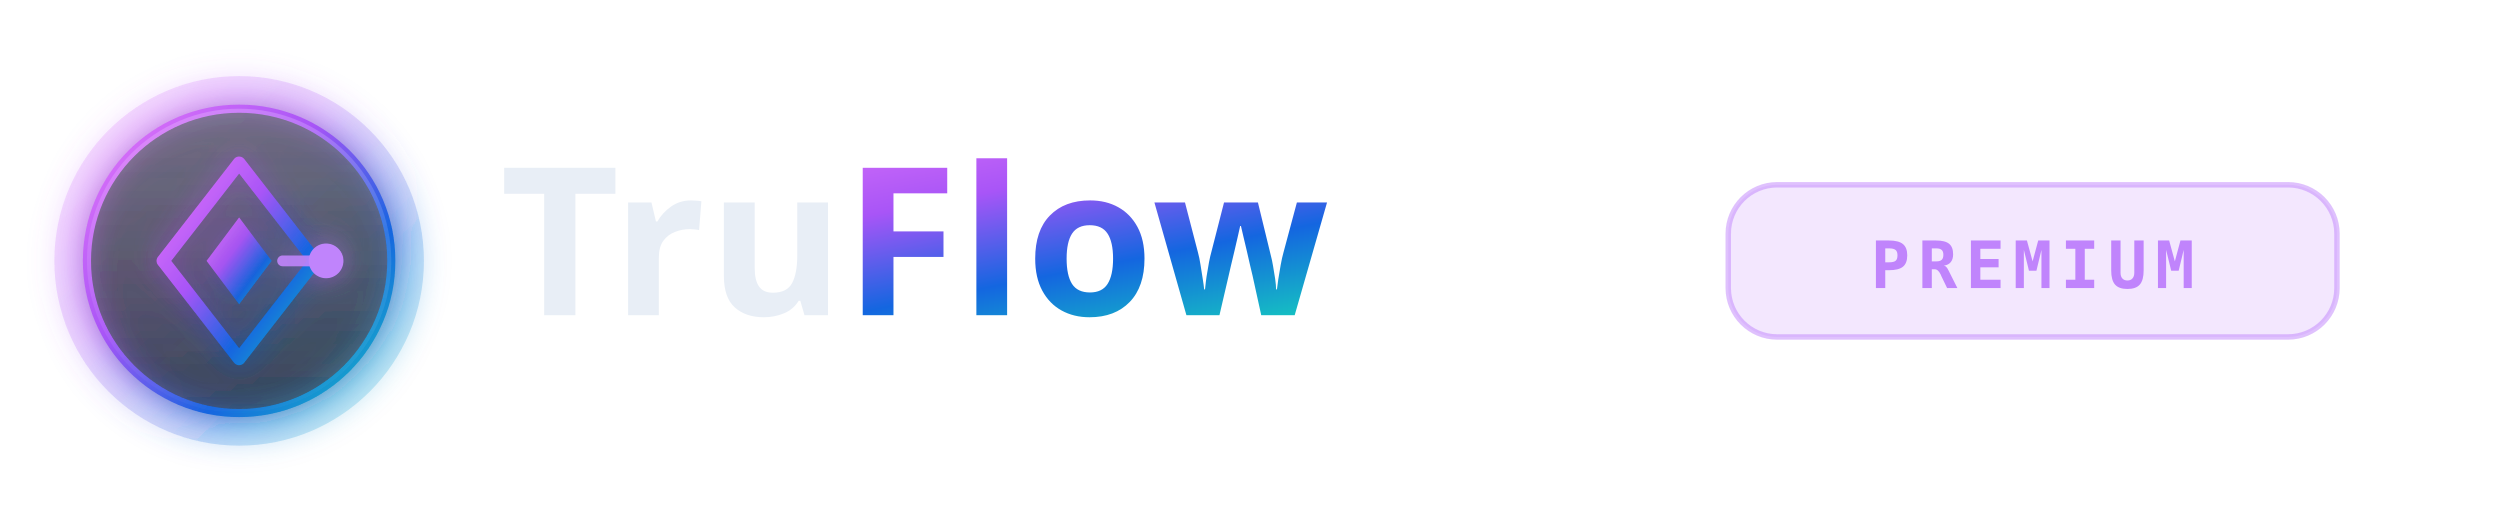
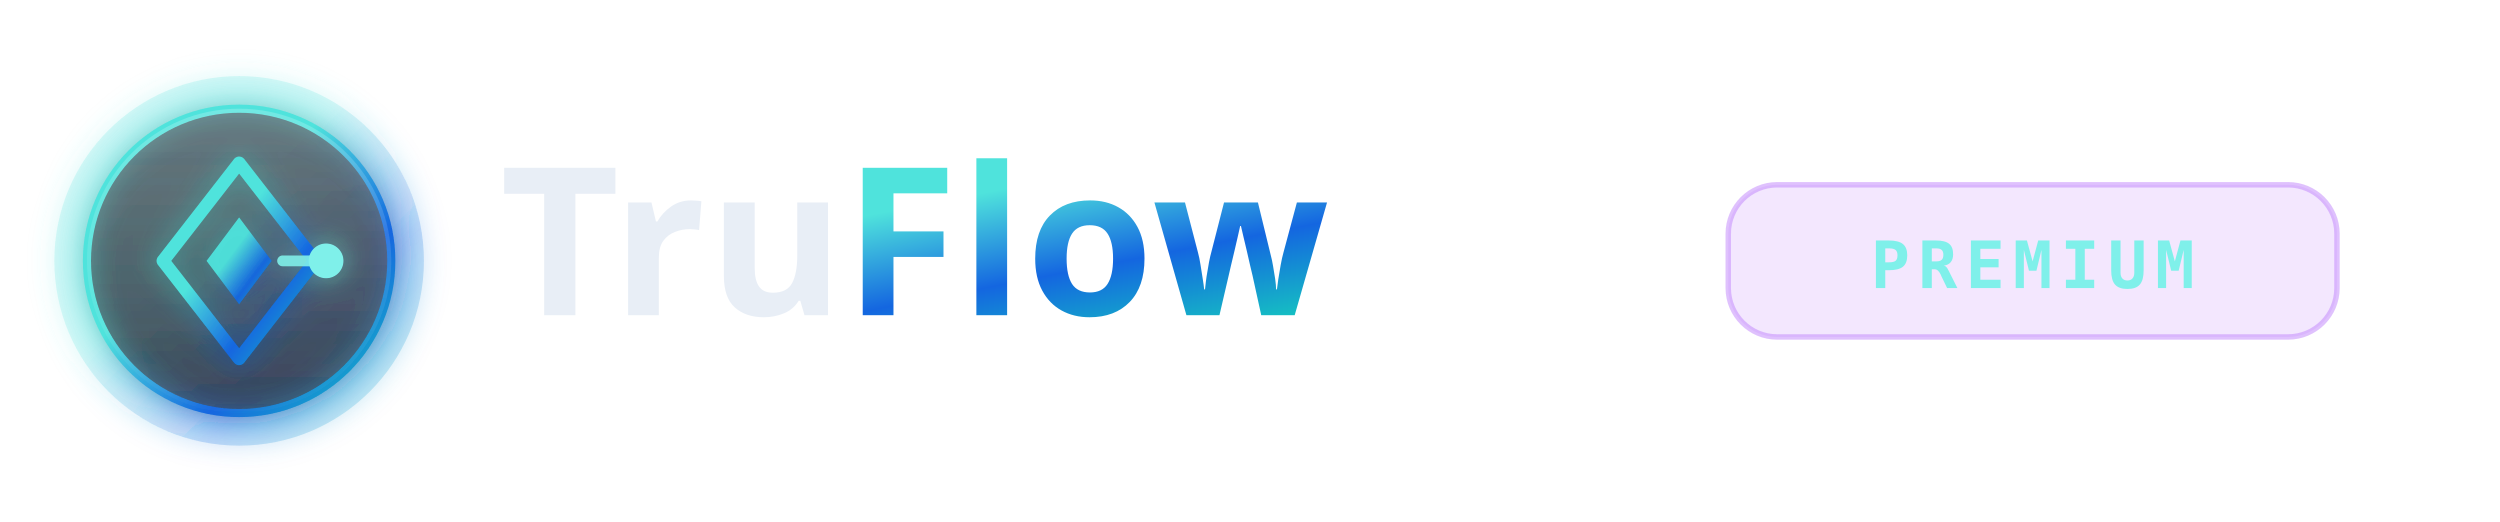
<svg xmlns="http://www.w3.org/2000/svg" viewBox="0 0 460 96" fill="none" role="img" aria-label="TruFlow Premium">
  <defs>
    <linearGradient id="tf-pre-glow" x1="0" y1="0" x2="1" y2="1">
-       <stop offset="0%" stop-color="#E879F9" />
-       <stop offset="40%" stop-color="#A855F7" />
+       <stop offset="0%" stop-color="#4FE3DC" />
+       <stop offset="40%" stop-color="#4FE3DC" />
      <stop offset="70%" stop-color="#1466E0" />
      <stop offset="100%" stop-color="#15C7C0" />
    </linearGradient>
    <linearGradient id="tf-pre-glass" x1="0" y1="0" x2="0" y2="1">
      <stop offset="0%" stop-color="rgba(255,255,255,0.2)" />
      <stop offset="100%" stop-color="rgba(255,255,255,0.02)" />
    </linearGradient>
    <filter id="tf-pre-soft" x="-40%" y="-40%" width="180%" height="180%">
      <feGaussianBlur stdDeviation="2.4" result="b" />
      <feMerge>
        <feMergeNode in="b" />
        <feMergeNode in="SourceGraphic" />
      </feMerge>
    </filter>
  </defs>
  <g filter="url(#tf-pre-soft)" transform="translate(8,12)">
    <circle cx="36" cy="36" r="34" fill="url(#tf-pre-glow)" opacity="0.2" />
    <circle cx="36" cy="36" r="28" fill="rgba(15,24,38,0.55)" stroke="url(#tf-pre-glow)" stroke-width="1.5" />
    <circle cx="36" cy="36" r="28" fill="url(#tf-pre-glass)" />
    <path d="M22 36 L36 18 L50 36 L36 54 Z" fill="none" stroke="url(#tf-pre-glow)" stroke-width="2.4" stroke-linejoin="round" />
    <path d="M30 36 L36 28 L42 36 L36 44 Z" fill="url(#tf-pre-glow)" opacity="0.95" />
-     <circle cx="52" cy="36" r="3.2" fill="#C084FC" />
-     <path d="M44 36 H49" stroke="#C084FC" stroke-width="2" stroke-linecap="round" opacity="0.9" />
+     <circle cx="52" cy="36" r="3.2" fill="#7FF0EA" />
+     <path d="M44 36 H49" stroke="#7FF0EA" stroke-width="2" stroke-linecap="round" opacity="0.9" />
  </g>
  <text x="92" y="58" font-family="Archivo, Segoe UI, system-ui, sans-serif" font-size="38" font-weight="800" fill="#E8EEF6" letter-spacing="0.5">Tru<tspan fill="url(#tf-pre-glow)">Flow</tspan>
  </text>
  <rect x="318" y="34" width="112" height="28" rx="9" fill="rgba(168,85,247,0.14)" stroke="rgba(192,132,252,0.5)" stroke-width="1" />
-   <text x="374" y="53" text-anchor="middle" font-family="IBM Plex Mono, ui-monospace, monospace" font-size="12" font-weight="700" fill="#C084FC" letter-spacing="1.5">PREMIUM</text>
+   <text x="374" y="53" text-anchor="middle" font-family="IBM Plex Mono, ui-monospace, monospace" font-size="12" font-weight="700" fill="#7FF0EA" letter-spacing="1.5">PREMIUM</text>
</svg>
